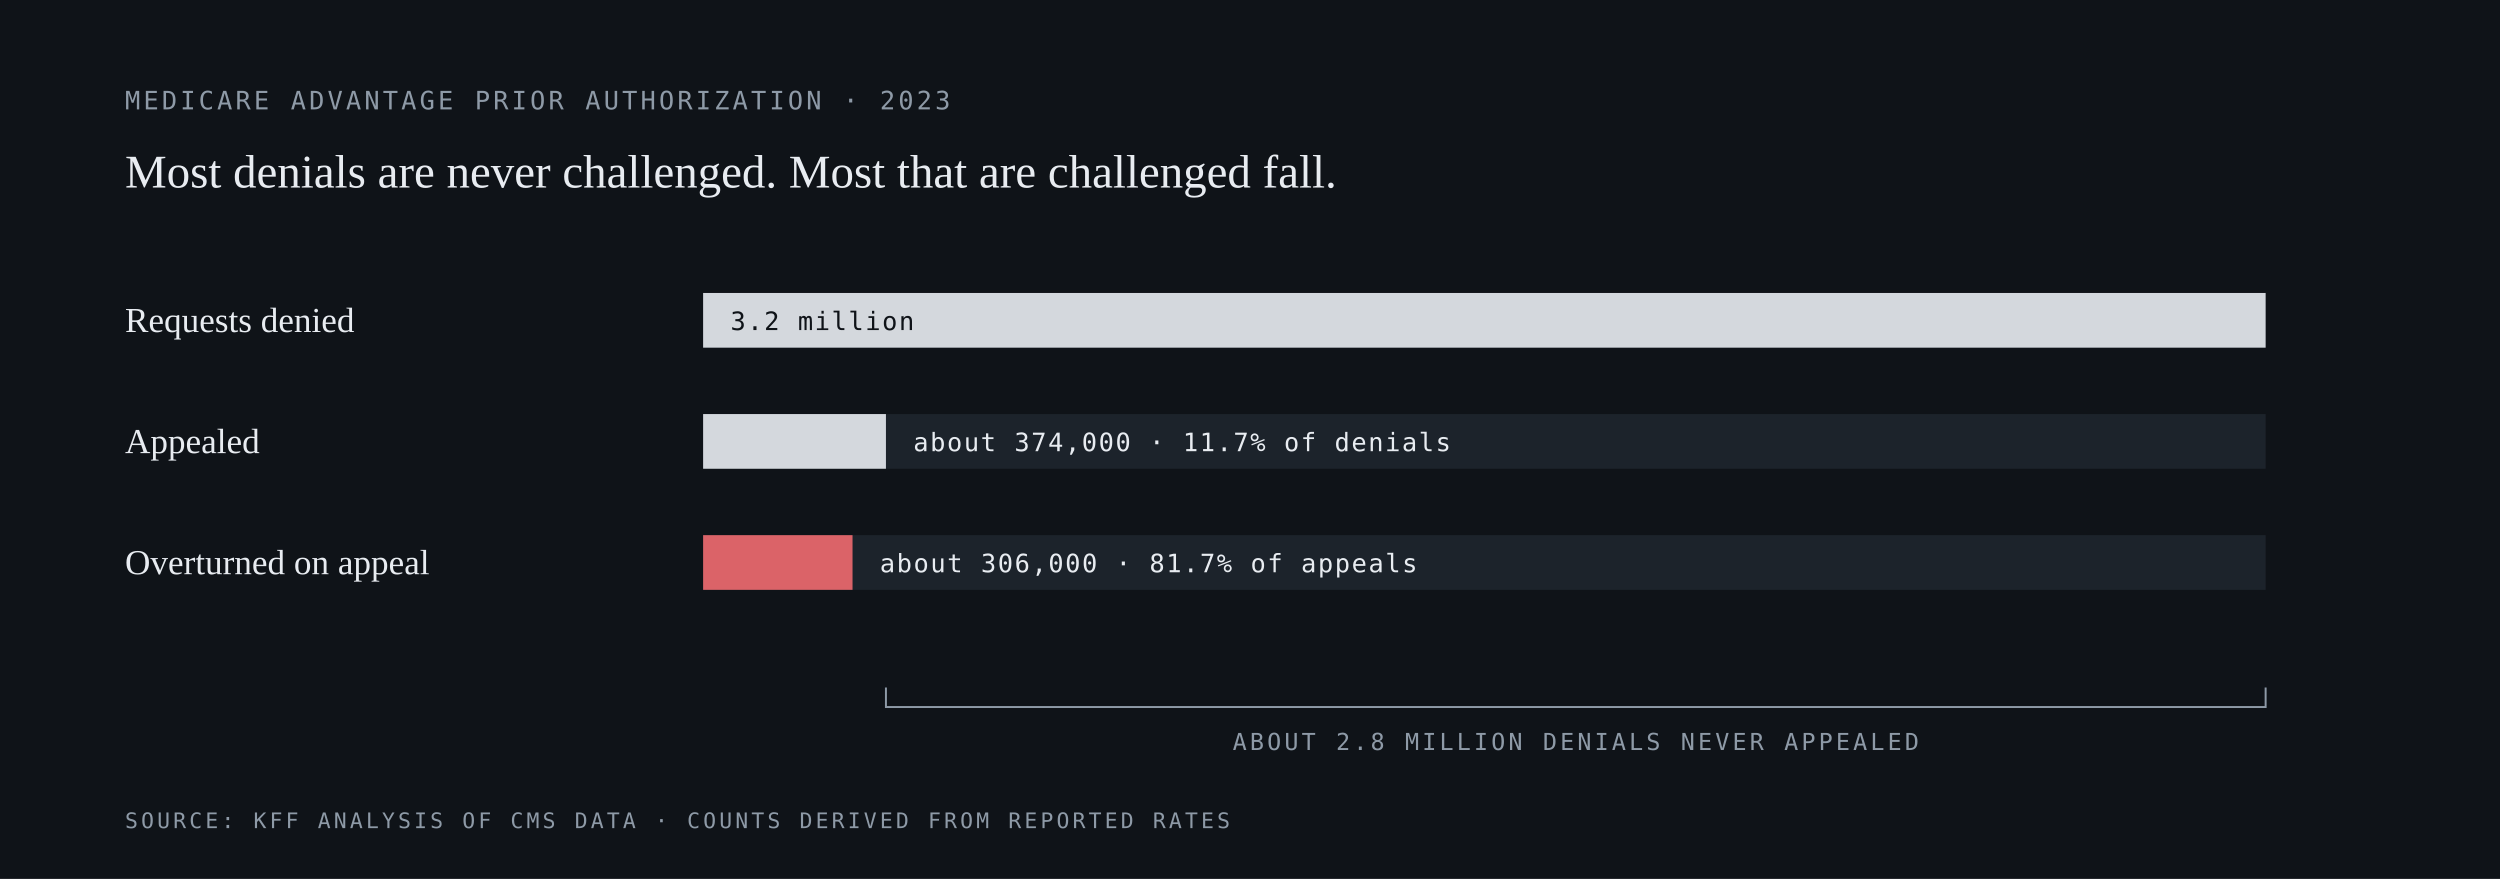
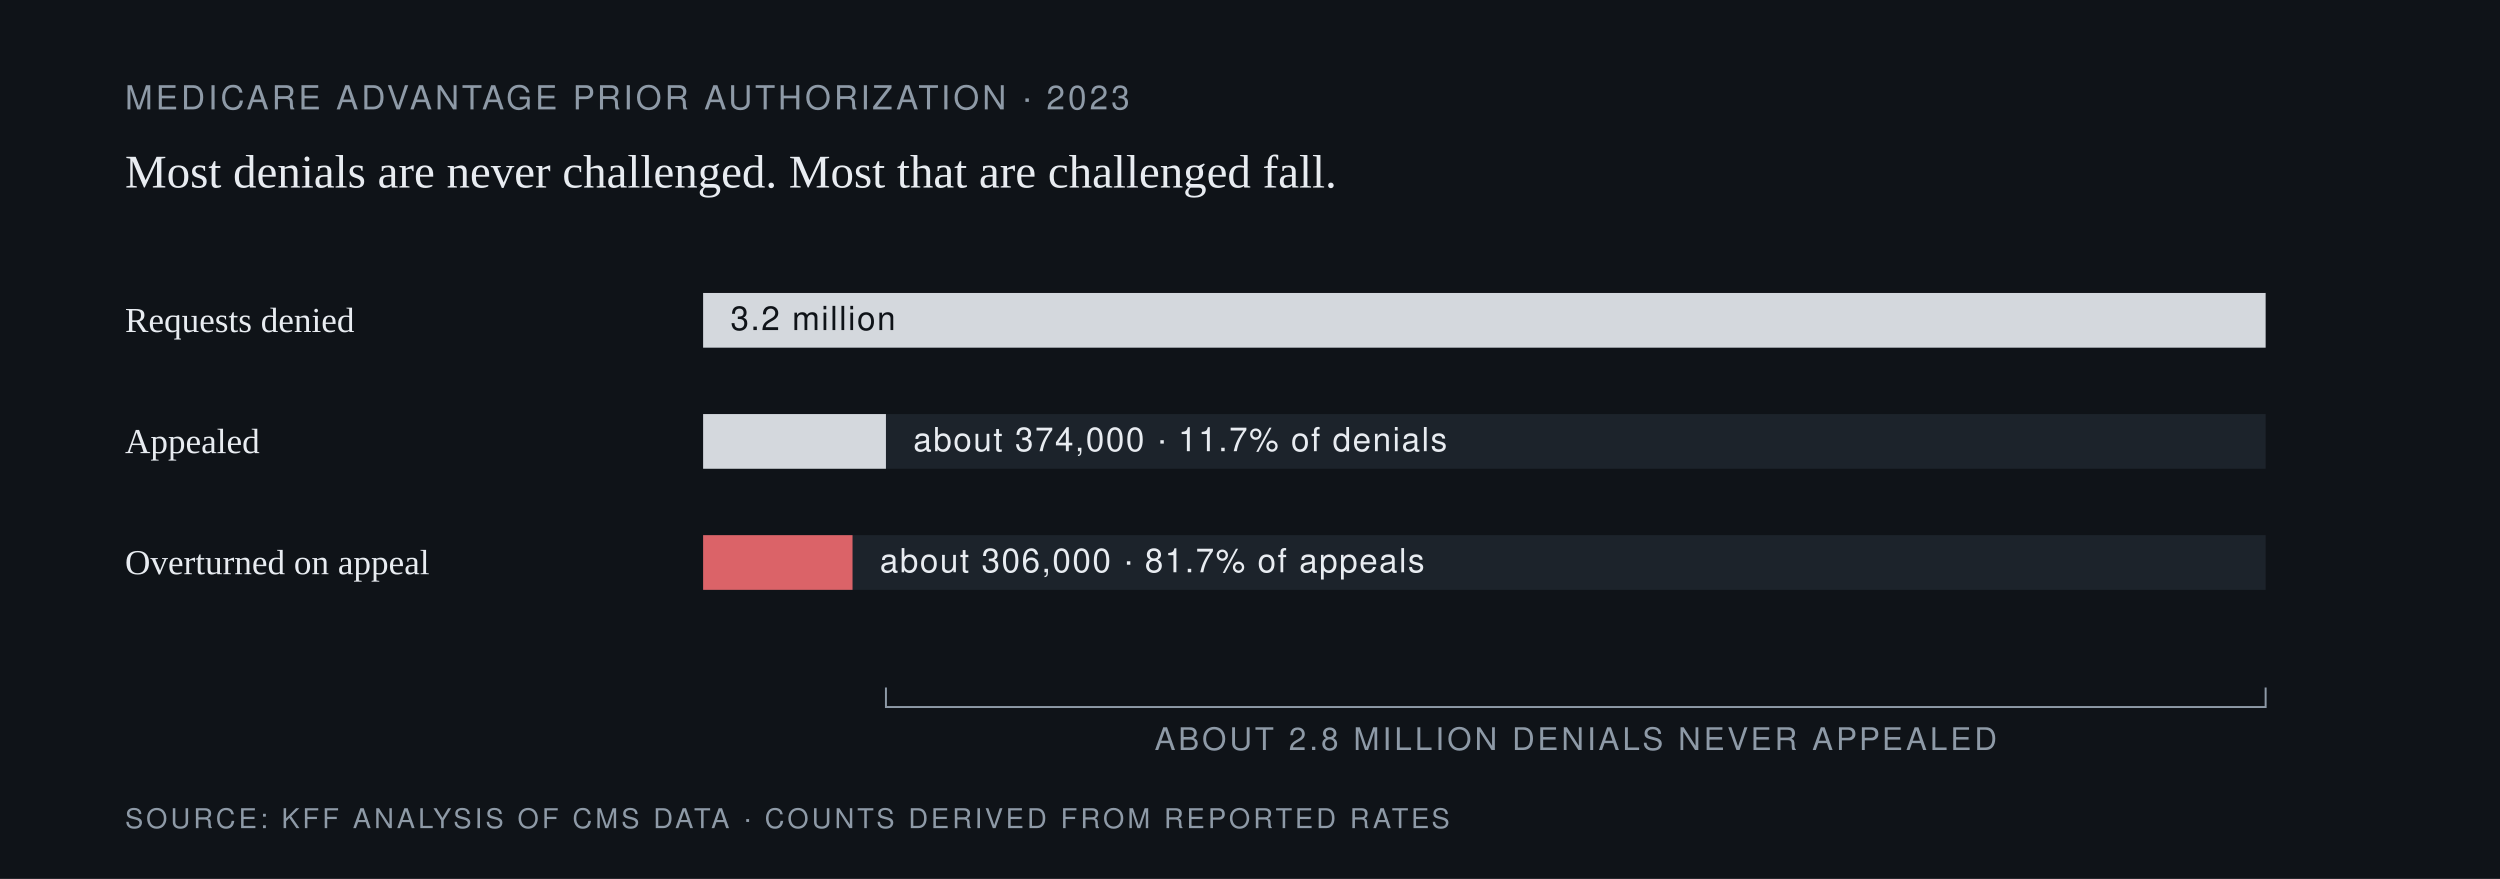
<svg xmlns="http://www.w3.org/2000/svg" viewBox="0 0 1280 450" width="1280" height="450" role="img" aria-label="Medicare Advantage prior authorization, 2023: 3.2 million requests denied; 11.7 percent appealed, about 374,000; 81.7 percent of appeals overturned, about 306,000; about 2.8 million denials never appealed.">
  <rect width="1280" height="450" fill="#0f1318" />
-   <text x="64" y="56" font-family="ui-monospace, SFMono-Regular, Menlo, Consolas, monospace" font-size="13" letter-spacing="1.6" fill="#8e9aa7" text-anchor="start">MEDICARE ADVANTAGE PRIOR AUTHORIZATION · 2023</text>
+   <text x="64" y="56" font-family="'Segoe UI', -apple-system, BlinkMacSystemFont, 'Helvetica Neue', Helvetica, Arial, sans-serif" font-size="17" letter-spacing="1.6" fill="#8e9aa7" text-anchor="start">MEDICARE ADVANTAGE PRIOR AUTHORIZATION · 2023</text>
  <text x="64" y="96" font-family="Georgia, 'Times New Roman', serif" font-size="24" fill="#e8ecf1" text-anchor="start" font-style="normal" font-weight="normal">Most denials are never challenged. Most that are challenged fall.</text>
  <text x="64" y="170" font-family="Georgia, 'Times New Roman', serif" font-size="18" fill="#e8ecf1" text-anchor="start" font-style="normal" font-weight="normal">Requests denied</text>
  <rect x="360" y="150" width="800" height="28" fill="#1c232b" />
  <rect x="360" y="150" width="800.0" height="28" fill="#e8ecf1" opacity="0.9" />
-   <text x="374" y="169" font-family="ui-monospace, SFMono-Regular, Menlo, Consolas, monospace" font-size="13" letter-spacing="0.8" fill="#0f1318" text-anchor="start">3.2 million</text>
+   <text x="374" y="169" font-family="'Segoe UI', -apple-system, BlinkMacSystemFont, 'Helvetica Neue', Helvetica, Arial, sans-serif" font-size="17" letter-spacing="0.8" fill="#0f1318" text-anchor="start">3.2 million</text>
  <text x="64" y="232" font-family="Georgia, 'Times New Roman', serif" font-size="18" fill="#e8ecf1" text-anchor="start" font-style="normal" font-weight="normal">Appealed</text>
  <rect x="360" y="212" width="800" height="28" fill="#1c232b" />
  <rect x="360" y="212" width="93.6" height="28" fill="#e8ecf1" opacity="0.9" />
-   <text x="467.6" y="231" font-family="ui-monospace, SFMono-Regular, Menlo, Consolas, monospace" font-size="13" letter-spacing="0.8" fill="#e8ecf1" text-anchor="start">about 374,000 · 11.7% of denials</text>
+   <text x="467.6" y="231" font-family="'Segoe UI', -apple-system, BlinkMacSystemFont, 'Helvetica Neue', Helvetica, Arial, sans-serif" font-size="17" letter-spacing="0.8" fill="#e8ecf1" text-anchor="start">about 374,000 · 11.7% of denials</text>
  <text x="64" y="294" font-family="Georgia, 'Times New Roman', serif" font-size="18" fill="#e8ecf1" text-anchor="start" font-style="normal" font-weight="normal">Overturned on appeal</text>
  <rect x="360" y="274" width="800" height="28" fill="#1c232b" />
  <rect x="360" y="274" width="76.5" height="28" fill="#ef6a6f" opacity="0.9" />
-   <text x="450.471" y="293" font-family="ui-monospace, SFMono-Regular, Menlo, Consolas, monospace" font-size="13" letter-spacing="0.8" fill="#e8ecf1" text-anchor="start">about 306,000 · 81.7% of appeals</text>
+   <text x="450.471" y="293" font-family="'Segoe UI', -apple-system, BlinkMacSystemFont, 'Helvetica Neue', Helvetica, Arial, sans-serif" font-size="17" letter-spacing="0.8" fill="#e8ecf1" text-anchor="start">about 306,000 · 81.7% of appeals</text>
  <path d="M453.6 352 V362 H1160 V352" fill="none" stroke="#8e9aa7" stroke-width="1" />
-   <text x="806.8" y="384" font-family="ui-monospace, SFMono-Regular, Menlo, Consolas, monospace" font-size="12" letter-spacing="1.6" fill="#8e9aa7" text-anchor="middle">ABOUT 2.8 MILLION DENIALS NEVER APPEALED</text>
-   <text x="64" y="424" font-family="ui-monospace, SFMono-Regular, Menlo, Consolas, monospace" font-size="11" letter-spacing="1.6" fill="#8e9aa7" text-anchor="start">SOURCE: KFF ANALYSIS OF CMS DATA · COUNTS DERIVED FROM REPORTED RATES</text>
+   <text x="806.8" y="384" font-family="'Segoe UI', -apple-system, BlinkMacSystemFont, 'Helvetica Neue', Helvetica, Arial, sans-serif" font-size="16" letter-spacing="1.6" fill="#8e9aa7" text-anchor="middle">ABOUT 2.8 MILLION DENIALS NEVER APPEALED</text>
+   <text x="64" y="424" font-family="'Segoe UI', -apple-system, BlinkMacSystemFont, 'Helvetica Neue', Helvetica, Arial, sans-serif" font-size="14" letter-spacing="1.6" fill="#8e9aa7" text-anchor="start">SOURCE: KFF ANALYSIS OF CMS DATA · COUNTS DERIVED FROM REPORTED RATES</text>
</svg>
